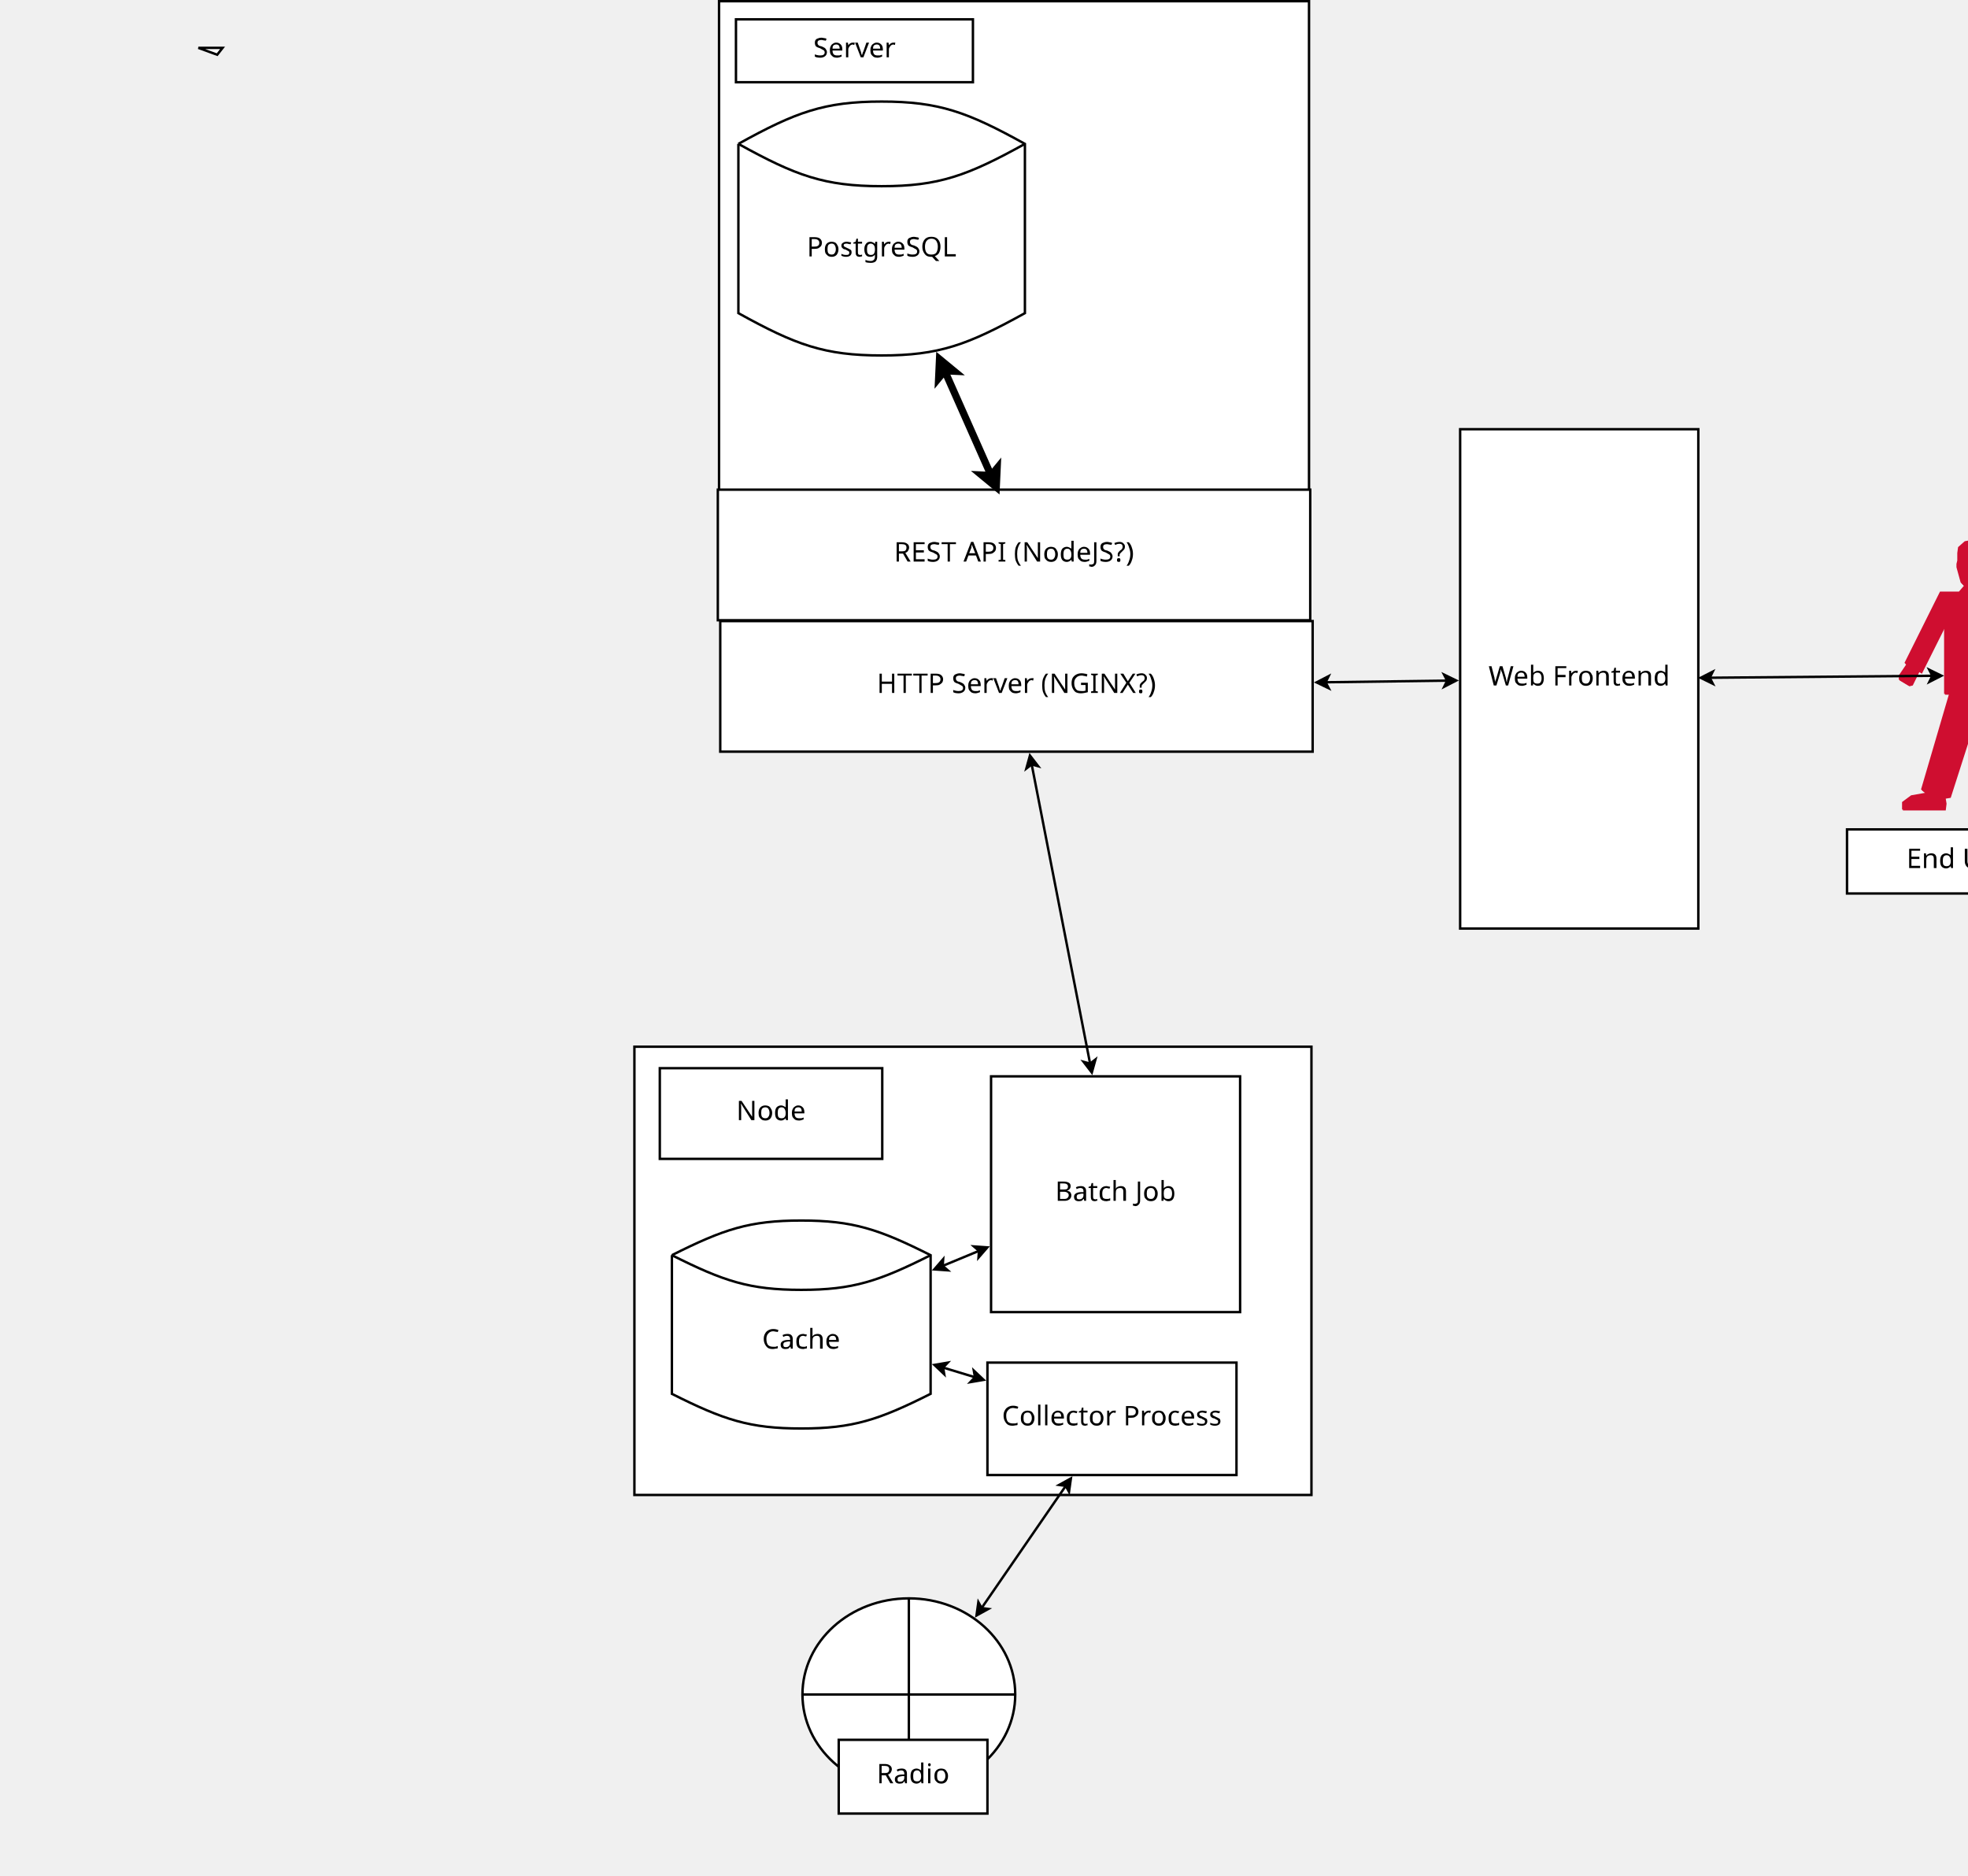
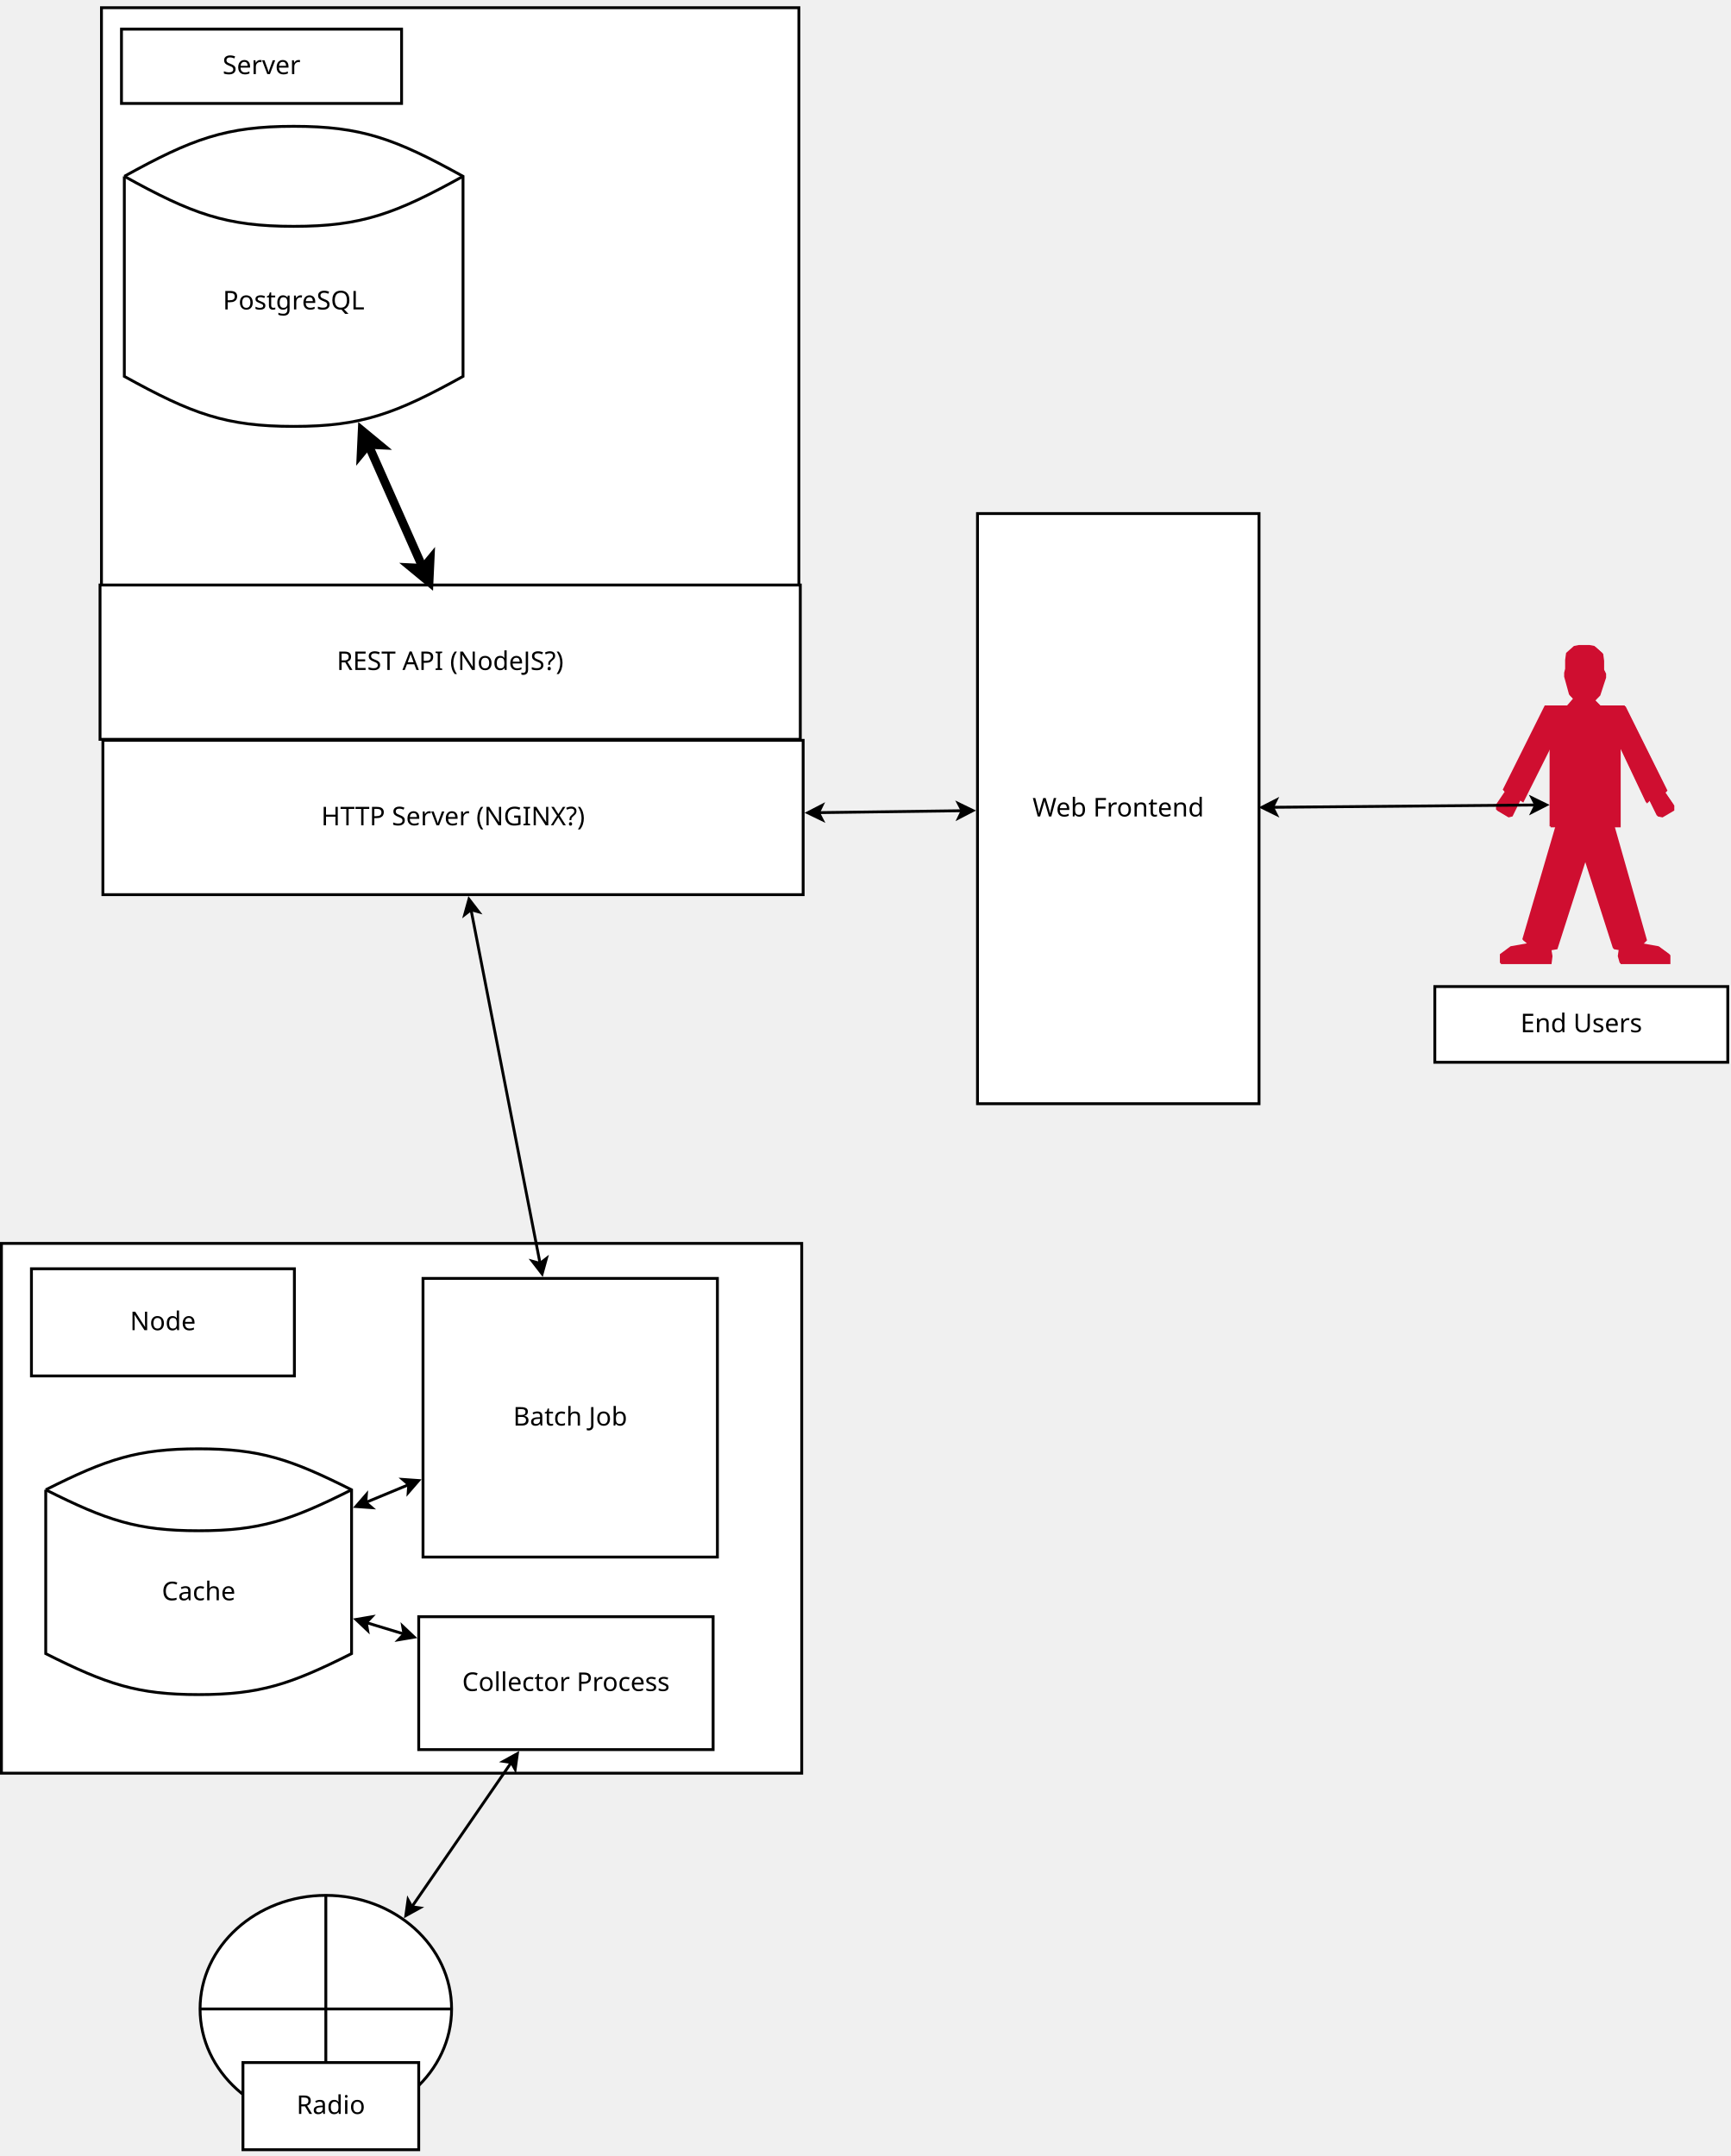
- <svg xmlns="http://www.w3.org/2000/svg" width="78.767cm" height="75.050cm" viewBox="-13.217 2.500 65.550 77.550">
-   <rect x="8.600" y="2.550" width="24.400" height="20.250" fill="#FFFFFF" stroke="none" stroke-width="0" />
-   <rect x="8.600" y="2.550" width="24.400" height="20.250" fill="none" stroke="#000000" stroke-width="0.100" />
-   <rect x="9.300" y="3.300" width="9.800" height="2.600" fill="#FFFFFF" stroke="none" stroke-width="0" />
-   <rect x="9.300" y="3.300" width="9.800" height="2.600" fill="none" stroke="#000000" stroke-width="0.100" />
-   <text x="14.200" y="4.874" fill="#000000" text-anchor="middle" font-size="1.13" font-family="sans" font-style="normal" font-weight="400">
- Server</text>
-   <path stroke="none" fill="#FFFFFF" stroke-width="0.100" d="M 9.400,8.450 C 11.770,7.137 12.955,6.700 15.325,6.700 C 17.695,6.700 18.880,7.137 21.250,8.450 L 21.250,15.450 C 18.880,16.762 17.695,17.200 15.325,17.200 C 12.955,17.200 11.770,16.762 9.400,15.450 L 9.400,8.450 " />
-   <path stroke="#000000" fill="none" stroke-width="0.100" d="M 9.400,8.450 C 11.770,7.137 12.955,6.700 15.325,6.700 C 17.695,6.700 18.880,7.137 21.250,8.450 L 21.250,15.450 C 18.880,16.762 17.695,17.200 15.325,17.200 C 12.955,17.200 11.770,16.762 9.400,15.450 L 9.400,8.450 " />
-   <path stroke="#000000" fill="none" stroke-width="0.100" d="M 9.400,8.450 C 11.770,9.762 12.955,10.200 15.325,10.200 C 17.695,10.200 18.880,9.762 21.250,8.450 " />
-   <text x="15.325" y="13.108" fill="#000000" text-anchor="middle" font-size="1.13" font-family="sans" font-style="normal" font-weight="400">
- PostgreSQL</text>
-   <rect x="8.550" y="22.750" width="24.500" height="5.400" fill="#FFFFFF" stroke="none" stroke-width="0" />
-   <rect x="8.550" y="22.750" width="24.500" height="5.400" fill="none" stroke="#000000" stroke-width="0.100" />
-   <text x="20.800" y="25.723" fill="#000000" text-anchor="middle" font-size="1.13" font-family="sans" font-style="normal" font-weight="400">
- REST API (NodeJS?)</text>
-   <rect x="39.250" y="20.250" width="9.850" height="20.650" fill="#FFFFFF" stroke="none" stroke-width="0" />
-   <rect x="39.250" y="20.250" width="9.850" height="20.650" fill="none" stroke="#000000" stroke-width="0.100" />
-   <text x="44.175" y="30.848" fill="#000000" text-anchor="middle" font-size="1.13" font-family="sans" font-style="normal" font-weight="400">
- Web Frontend</text>
-   <rect x="8.650" y="28.185" width="24.500" height="5.400" fill="#FFFFFF" stroke="none" stroke-width="0" />
-   <rect x="8.650" y="28.185" width="24.500" height="5.400" fill="none" stroke="#000000" stroke-width="0.100" />
-   <text x="20.900" y="31.158" fill="#000000" text-anchor="middle" font-size="1.13" font-family="sans" font-style="normal" font-weight="400">
- HTTP Server (NGINX?)</text>
-   <line x1="19.851" y1="22.163" x2="17.932" y2="17.833" stroke="#000000" stroke-width="0.300" />
-   <polygon fill="#000000" stroke="none" stroke-width="0.300" points="20.064,22.643 19.460,22.145 19.851,22.163 20.100,21.862 " />
-   <polygon fill="none" stroke="#000000" stroke-width="0.300" points="20.064,22.643 19.460,22.145 19.851,22.163 20.100,21.862 " />
-   <polygon fill="#000000" stroke="none" stroke-width="0.300" points="17.719,17.353 18.323,17.851 17.932,17.833 17.683,18.135 " />
-   <polygon fill="none" stroke="#000000" stroke-width="0.300" points="17.719,17.353 18.323,17.851 17.932,17.833 17.683,18.135 " />
-   <line x1="33.687" y1="30.715" x2="38.713" y2="30.648" stroke="#000000" stroke-width="0.100" />
-   <polygon fill="#000000" stroke="none" stroke-width="0.100" points="33.312,30.720 33.809,30.463 33.687,30.715 33.815,30.963 " />
-   <polygon fill="none" stroke="#000000" stroke-width="0.100" points="33.312,30.720 33.809,30.463 33.687,30.715 33.815,30.963 " />
-   <polygon fill="#000000" stroke="none" stroke-width="0.100" points="39.088,30.643 38.591,30.899 38.713,30.648 38.585,30.399 " />
-   <polygon fill="none" stroke="#000000" stroke-width="0.100" points="39.088,30.643 38.591,30.899 38.713,30.648 38.585,30.399 " />
-   <path stroke="none" fill="#CF0E30" stroke-width="0.001" d="M 57.627,29.912 L 57.696,29.981 L 57.391,30.432 L 57.391,30.604 L 57.799,30.848 L 57.936,30.813 L 58.209,30.257 L 58.311,30.326 L 59.265,28.421 L 59.265,31.195 L 59.470,31.195 L 58.311,35.147 L 58.484,35.287 L 57.901,35.390 L 57.526,35.668 L 57.526,35.979 L 59.300,35.979 L 59.333,35.703 L 59.300,35.494 L 59.504,35.459 L 60.491,32.373 L 61.482,35.459 L 61.686,35.494 L 61.651,35.737 L 61.720,35.979 L 63.458,35.979 L 63.458,35.668 L 63.081,35.390 L 62.502,35.287 L 62.640,35.147 L 61.515,31.195 L 61.720,31.195 L 61.720,28.421 L 62.640,30.363 L 62.742,30.257 L 63.015,30.813 L 63.186,30.848 L 63.595,30.604 L 63.595,30.432 L 63.287,29.981 L 63.356,29.912 L 61.890,26.964 L 61.039,26.964 L 60.764,26.686 L 60.118,26.686 L 59.879,26.964 L 59.096,26.964 L 57.627,29.912 " />
-   <path stroke="none" fill="#CF0E30" stroke-width="0.001" d="M 57.664,29.945 L 57.732,30.016 L 57.426,30.466 L 57.426,30.640 L 57.832,30.882 L 57.969,30.848 L 58.242,30.292 L 58.346,30.363 L 59.300,28.455 L 59.300,31.229 L 59.504,31.229 L 58.346,35.183 L 58.515,35.321 L 57.936,35.426 L 57.561,35.703 L 57.561,36.015 L 59.333,36.015 L 59.367,35.737 L 59.333,35.528 L 59.539,35.494 L 60.527,32.409 L 61.515,35.494 L 61.720,35.528 L 61.686,35.772 L 61.753,36.015 L 63.493,36.015 L 63.493,35.703 L 63.117,35.426 L 62.538,35.321 L 62.675,35.183 L 61.551,31.229 L 61.753,31.229 L 61.753,28.455 L 62.675,30.397 L 62.777,30.292 L 63.050,30.848 L 63.218,30.882 L 63.629,30.640 L 63.629,30.466 L 63.321,30.016 L 63.390,29.945 L 61.926,26.997 L 61.071,26.997 L 60.799,26.723 L 60.152,26.723 L 59.912,26.997 L 59.127,26.997 L 57.664,29.945 " />
-   <path stroke="#FF637E" fill="none" stroke-width="0.001" d="M 57.664,29.945 L 57.732,30.016 L 57.426,30.466 L 57.426,30.640 L 57.832,30.882 L 57.969,30.848 L 58.242,30.292 L 58.346,30.363 L 59.300,28.455 L 59.300,31.229 L 59.504,31.229 L 58.346,35.183 L 58.515,35.321 L 57.936,35.426 L 57.561,35.703 L 57.561,36.015 L 59.333,36.015 L 59.367,35.737 L 59.333,35.528 L 59.539,35.494 L 60.527,32.409 L 61.515,35.494 L 61.720,35.528 L 61.686,35.772 L 61.753,36.015 L 63.493,36.015 L 63.493,35.703 L 63.117,35.426 L 62.538,35.321 L 62.675,35.183 L 61.551,31.229 L 61.753,31.229 L 61.753,28.455 L 62.675,30.397 L 62.777,30.292 L 63.050,30.848 L 63.218,30.882 L 63.629,30.640 L 63.629,30.466 L 63.321,30.016 L 63.390,29.945 L 61.926,26.997 L 61.071,26.997 L 60.799,26.723 L 60.152,26.723 L 59.912,26.997 L 59.127,26.997 L 57.664,29.945 " />
-   <path stroke="none" fill="#CF0E30" stroke-width="0.001" d="M 60.664,24.850 L 60.289,24.850 L 60.118,24.883 L 59.843,25.126 L 59.810,25.370 L 59.810,25.680 L 59.776,25.820 L 59.776,25.958 L 59.947,26.581 L 60.118,26.756 L 60.491,26.825 L 60.834,26.756 L 61.001,26.581 L 61.141,26.165 L 61.207,25.958 L 61.207,25.820 L 61.141,25.680 L 61.141,25.370 L 61.107,25.126 L 60.834,24.883 L 60.664,24.850 " />
-   <path stroke="none" fill="#CF0E30" stroke-width="0.001" d="M 60.697,24.883 L 60.322,24.883 L 60.152,24.917 L 59.879,25.159 L 59.843,25.403 L 59.843,25.715 L 59.810,25.853 L 59.810,25.993 L 59.981,26.616 L 60.152,26.792 L 60.527,26.861 L 60.868,26.792 L 61.039,26.616 L 61.174,26.200 L 61.243,25.993 L 61.243,25.853 L 61.174,25.715 L 61.174,25.403 L 61.141,25.159 L 60.868,24.917 L 60.697,24.883 " />
-   <path stroke="#FF637E" fill="none" stroke-width="0.001" d="M 60.697,24.883 L 60.322,24.883 L 60.152,24.917 L 59.879,25.159 L 59.843,25.403 L 59.843,25.715 L 59.810,25.853 L 59.810,25.993 L 59.981,26.616 L 60.152,26.792 L 60.527,26.861 L 60.868,26.792 L 61.039,26.616 L 61.174,26.200 L 61.243,25.993 L 61.243,25.853 L 61.174,25.715 L 61.174,25.403 L 61.141,25.159 L 60.868,24.917 L 60.697,24.883 " />
-   <line x1="58.780" y1="30.447" x2="49.573" y2="30.528" stroke="#000000" stroke-width="0.100" />
-   <polygon fill="#000000" stroke="none" stroke-width="0.100" points="59.155,30.444 58.657,30.698 58.780,30.447 58.652,30.198 " />
-   <polygon fill="none" stroke="#000000" stroke-width="0.100" points="59.155,30.444 58.657,30.698 58.780,30.447 58.652,30.198 " />
-   <polygon fill="#000000" stroke="none" stroke-width="0.100" points="49.198,30.531 49.696,30.277 49.573,30.528 49.700,30.777 " />
-   <polygon fill="none" stroke="#000000" stroke-width="0.100" points="49.198,30.531 49.696,30.277 49.573,30.528 49.700,30.777 " />
-   <rect x="55.250" y="36.800" width="10.250" height="2.650" fill="#FFFFFF" stroke="none" stroke-width="0" />
-   <rect x="55.250" y="36.800" width="10.250" height="2.650" fill="none" stroke="#000000" stroke-width="0.100" />
-   <text x="60.375" y="38.398" fill="#000000" text-anchor="middle" font-size="1.13" font-family="sans" font-style="normal" font-weight="400">
- End Users</text>
-   <rect x="5.100" y="45.787" width="28.000" height="18.537" fill="#FFFFFF" stroke="none" stroke-width="0" />
-   <rect x="5.100" y="45.787" width="28.000" height="18.537" fill="none" stroke="#000000" stroke-width="0.100" />
-   <rect x="6.150" y="46.675" width="9.200" height="3.750" fill="#FFFFFF" stroke="none" stroke-width="0" />
-   <rect x="6.150" y="46.675" width="9.200" height="3.750" fill="none" stroke="#000000" stroke-width="0.100" />
-   <text x="10.750" y="48.824" fill="#000000" text-anchor="middle" font-size="1.13" font-family="sans" font-style="normal" font-weight="400">
- Node</text>
-   <path stroke="none" fill="#FFFFFF" stroke-width="0.100" d="M 6.650,54.408 C 8.790,53.333 9.860,52.975 12.000,52.975 C 14.140,52.975 15.210,53.333 17.350,54.408 L 17.350,60.142 C 15.210,61.217 14.140,61.575 12.000,61.575 C 9.860,61.575 8.790,61.217 6.650,60.142 L 6.650,54.408 " />
-   <path stroke="#000000" fill="none" stroke-width="0.100" d="M 6.650,54.408 C 8.790,53.333 9.860,52.975 12.000,52.975 C 14.140,52.975 15.210,53.333 17.350,54.408 L 17.350,60.142 C 15.210,61.217 14.140,61.575 12.000,61.575 C 9.860,61.575 8.790,61.217 6.650,60.142 L 6.650,54.408 " />
-   <path stroke="#000000" fill="none" stroke-width="0.100" d="M 6.650,54.408 C 8.790,55.483 9.860,55.842 12.000,55.842 C 14.140,55.842 15.210,55.483 17.350,54.408 " />
-   <text x="12.000" y="58.274" fill="#000000" text-anchor="middle" font-size="1.13" font-family="sans" font-style="normal" font-weight="400">
- Cache</text>
-   <rect x="19.850" y="47.012" width="10.300" height="9.750" fill="#FFFFFF" stroke="none" stroke-width="0" />
-   <rect x="19.850" y="47.012" width="10.300" height="9.750" fill="none" stroke="#000000" stroke-width="0.100" />
-   <text x="25.000" y="52.161" fill="#000000" text-anchor="middle" font-size="1.13" font-family="sans" font-style="normal" font-weight="400">
- Batch Job</text>
-   <line x1="19.351" y1="54.229" x2="17.849" y2="54.851" stroke="#000000" stroke-width="0.100" />
-   <polygon fill="#000000" stroke="none" stroke-width="0.100" points="19.697,54.085 19.331,54.507 19.351,54.229 19.140,54.046 " />
-   <polygon fill="none" stroke="#000000" stroke-width="0.100" points="19.697,54.085 19.331,54.507 19.351,54.229 19.140,54.046 " />
-   <polygon fill="#000000" stroke="none" stroke-width="0.100" points="17.503,54.995 17.869,54.572 17.849,54.851 18.060,55.034 " />
-   <polygon fill="none" stroke="#000000" stroke-width="0.100" points="17.503,54.995 17.869,54.572 17.849,54.851 18.060,55.034 " />
-   <line x1="23.946" y1="46.486" x2="21.530" y2="34.112" stroke="#000000" stroke-width="0.100" />
-   <polygon fill="#000000" stroke="none" stroke-width="0.100" points="24.017,46.854 23.676,46.411 23.946,46.486 24.167,46.315 " />
-   <polygon fill="none" stroke="#000000" stroke-width="0.100" points="24.017,46.854 23.676,46.411 23.946,46.486 24.167,46.315 " />
-   <polygon fill="#000000" stroke="none" stroke-width="0.100" points="21.458,33.744 21.799,34.187 21.530,34.112 21.309,34.283 " />
-   <polygon fill="none" stroke="#000000" stroke-width="0.100" points="21.458,33.744 21.799,34.187 21.530,34.112 21.309,34.283 " />
-   <ellipse cx="16.450" cy="72.575" rx="4.400" ry="3.975" fill="#FFFFFF" stroke="none" />
-   <ellipse cx="16.450" cy="72.575" rx="4.400" ry="3.975" fill="none" stroke="#000000" stroke-width="0.100" />
-   <line x1="16.450" y1="68.600" x2="16.450" y2="76.550" stroke="#000000" stroke-width="0.100" />
-   <line x1="12.050" y1="72.575" x2="20.850" y2="72.575" stroke="#000000" stroke-width="0.100" />
-   <rect x="13.550" y="74.450" width="6.150" height="3.050" fill="#FFFFFF" stroke="none" stroke-width="0" />
-   <rect x="13.550" y="74.450" width="6.150" height="3.050" fill="none" stroke="#000000" stroke-width="0.100" />
-   <text x="16.625" y="76.248" fill="#000000" text-anchor="middle" font-size="1.13" font-family="sans" font-style="normal" font-weight="400">
- Radio</text>
-   <rect x="19.700" y="58.850" width="10.300" height="4.650" fill="#FFFFFF" stroke="none" stroke-width="0" />
-   <rect x="19.700" y="58.850" width="10.300" height="4.650" fill="none" stroke="#000000" stroke-width="0.100" />
-   <text x="24.850" y="61.448" fill="#000000" text-anchor="middle" font-size="1.13" font-family="sans" font-style="normal" font-weight="400">
- Collector Process</text>
-   <line x1="17.866" y1="59.055" x2="19.184" y2="59.455" stroke="#000000" stroke-width="0.100" />
-   <polygon fill="#000000" stroke="none" stroke-width="0.100" points="17.507,58.946 18.058,58.852 17.866,59.055 17.913,59.331 " />
-   <polygon fill="none" stroke="#000000" stroke-width="0.100" points="17.507,58.946 18.058,58.852 17.866,59.055 17.913,59.331 " />
-   <polygon fill="#000000" stroke="none" stroke-width="0.100" points="19.543,59.564 18.992,59.658 19.184,59.455 19.137,59.180 " />
-   <polygon fill="none" stroke="#000000" stroke-width="0.100" points="19.543,59.564 18.992,59.658 19.184,59.455 19.137,59.180 " />
-   <line x1="19.460" y1="69.000" x2="22.939" y2="63.949" stroke="#000000" stroke-width="0.100" />
-   <polygon fill="#000000" stroke="none" stroke-width="0.100" points="19.248,69.308 19.325,68.755 19.460,69.000 19.737,69.038 " />
-   <polygon fill="none" stroke="#000000" stroke-width="0.100" points="19.248,69.308 19.325,68.755 19.460,69.000 19.737,69.038 " />
-   <polygon fill="#000000" stroke="none" stroke-width="0.100" points="23.152,63.640 23.074,64.194 22.939,63.949 22.663,63.910 " />
-   <polygon fill="none" stroke="#000000" stroke-width="0.100" points="23.152,63.640 23.074,64.194 22.939,63.949 22.663,63.910 " />
-   <polygon fill="#FFFFFF" stroke="none" stroke-width="0.100" points="-12.933,4.480 -11.933,4.480 -12.155,4.763 " />
-   <polygon fill="none" stroke="#000000" stroke-width="0.100" points="-12.933,4.480 -11.933,4.480 -12.155,4.763 " />
+ <svg xmlns="http://www.w3.org/2000/svg" width="61cm" height="76cm" viewBox="101 49 1211 1502">
+   <text font-size="12.8" style="fill: #000000;text-anchor:start;font-family:sans-serif;font-style:normal;font-weight:normal" x="904" y="247">
+     <tspan x="904" y="247" />
+   </text>
+   <g>
+     <rect style="fill: #ffffff" x="172" y="51" width="488" height="405" />
+     <rect style="fill: none; fill-opacity:0; stroke-width: 2; stroke: #000000" x="172" y="51" width="488" height="405" />
+     <text font-size="12.8" style="fill: #000000;text-anchor:middle;font-family:sans-serif;font-style:normal;font-weight:normal" x="416" y="257.4">
+       <tspan x="416" y="257.4" />
+     </text>
+   </g>
+   <g>
+     <rect style="fill: #ffffff" x="186" y="66" width="196" height="52" />
+     <rect style="fill: none; fill-opacity:0; stroke-width: 2; stroke: #000000" x="186" y="66" width="196" height="52" />
+     <text font-size="18.107" style="fill: #000000;text-anchor:middle;font-family:sans-serif;font-style:normal;font-weight:normal" x="284" y="97.483">
+       <tspan x="284" y="97.483">Server</tspan>
+     </text>
+   </g>
+   <g>
+     <path style="fill: #ffffff" d="M 188 169 C 235.4,142.75 259.1,134 306.5,134 C 353.9,134 377.6,142.75 425,169 L 425,309 C 377.6,335.25 353.9,344 306.5,344 C 259.1,344 235.4,335.25 188,309 L 188,169z" />
+     <path style="fill: none; fill-opacity:0; stroke-width: 2; stroke: #000000" d="M 188 169 C 235.4,142.75 259.1,134 306.5,134 C 353.9,134 377.6,142.75 425,169 L 425,309 C 377.6,335.25 353.9,344 306.5,344 C 259.1,344 235.4,335.25 188,309 L 188,169" />
+     <path style="fill: none; fill-opacity:0; stroke-width: 2; stroke: #000000" d="M 188 169 C 235.4,195.25 259.1,204 306.5,204 C 353.9,204 377.6,195.25 425,169" />
+     <text font-size="18.107" style="fill: #000000;text-anchor:middle;font-family:sans-serif;font-style:normal;font-weight:normal" x="306.5" y="262.159">
+       <tspan x="306.5" y="262.159">PostgreSQL</tspan>
+     </text>
+   </g>
+   <g>
+     <rect style="fill: #ffffff" x="171" y="455" width="490" height="108" />
+     <rect style="fill: none; fill-opacity:0; stroke-width: 2; stroke: #000000" x="171" y="455" width="490" height="108" />
+     <text font-size="18.062" style="fill: #000000;text-anchor:middle;font-family:sans-serif;font-style:normal;font-weight:normal" x="416" y="514.461">
+       <tspan x="416" y="514.461">REST API (NodeJS?)</tspan>
+     </text>
+   </g>
+   <g>
+     <rect style="fill: #ffffff" x="785" y="405" width="197" height="413" />
+     <rect style="fill: none; fill-opacity:0; stroke-width: 2; stroke: #000000" x="785" y="405" width="197" height="413" />
+     <text font-size="18.062" style="fill: #000000;text-anchor:middle;font-family:sans-serif;font-style:normal;font-weight:normal" x="883.5" y="616.961">
+       <tspan x="883.5" y="616.961">Web Frontend</tspan>
+     </text>
+   </g>
+   <g>
+     <rect style="fill: #ffffff" x="173" y="563.7" width="490" height="108" />
+     <rect style="fill: none; fill-opacity:0; stroke-width: 2; stroke: #000000" x="173" y="563.7" width="490" height="108" />
+     <text font-size="18.062" style="fill: #000000;text-anchor:middle;font-family:sans-serif;font-style:normal;font-weight:normal" x="418" y="623.161">
+       <tspan x="418" y="623.161">HTTP Server (NGINX?)</tspan>
+     </text>
+   </g>
+   <g>
+     <line style="fill: none; fill-opacity:0; stroke-width: 6; stroke: #000000" x1="397.028" y1="443.268" x2="358.643" y2="356.656" />
+     <polygon style="fill: #000000" points="401.282,452.867 389.21,442.904 397.028,443.268 402.009,437.232 " />
+     <polygon style="fill: none; fill-opacity:0; stroke-width: 6; stroke: #000000" points="401.282,452.867 389.21,442.904 397.028,443.268 402.009,437.232 " />
+     <polygon style="fill: #000000" points="354.389,347.056 366.461,357.019 358.643,356.656 353.661,362.692 " />
+     <polygon style="fill: none; fill-opacity:0; stroke-width: 6; stroke: #000000" points="354.389,347.056 366.461,357.019 358.643,356.656 353.661,362.692 " />
+   </g>
+   <g>
+     <line style="fill: none; fill-opacity:0; stroke-width: 2; stroke: #000000" x1="673.739" y1="614.294" x2="774.259" y2="612.955" />
+     <polygon style="fill: #000000" points="666.24,614.394 676.173,609.261 673.739,614.294 676.306,619.26 " />
+     <polygon style="fill: none; fill-opacity:0; stroke-width: 2; stroke: #000000" points="666.24,614.394 676.173,609.261 673.739,614.294 676.306,619.26 " />
+     <polygon style="fill: #000000" points="781.759,612.855 771.826,617.988 774.259,612.955 771.693,607.989 " />
+     <polygon style="fill: none; fill-opacity:0; stroke-width: 2; stroke: #000000" points="781.759,612.855 771.826,617.988 774.259,612.955 771.693,607.989 " />
+   </g>
+   <g>
+     <path style="fill: #cf0e30" d="M 1152.53 598.242 L 1153.92,599.623 L 1147.83,608.633 L 1147.83,612.086 L 1155.99,616.952 L 1158.72,616.262 L 1164.18,605.149 L 1166.22,606.53 L 1185.31,568.419 L 1185.31,623.89 L 1189.39,623.89 L 1166.22,702.937 L 1169.68,705.731 L 1158.03,707.803 L 1150.53,713.36 L 1150.53,719.576 L 1186,719.576 L 1186.66,714.05 L 1186,709.875 L 1190.08,709.185 L 1209.83,647.466 L 1229.64,709.185 L 1233.72,709.875 L 1233.03,714.741 L 1234.41,719.576 L 1269.16,719.576 L 1269.16,713.36 L 1261.63,707.803 L 1250.04,705.731 L 1252.8,702.937 L 1230.3,623.89 L 1234.41,623.89 L 1234.41,568.419 L 1252.8,607.252 L 1254.84,605.149 L 1260.31,616.262 L 1263.73,616.952 L 1271.89,612.086 L 1271.89,608.633 L 1265.74,599.623 L 1267.12,598.242 L 1237.8,539.286 L 1220.78,539.286 L 1215.29,533.73 L 1202.36,533.73 L 1197.58,539.286 L 1181.92,539.286 L 1152.53,598.242z" />
+     <path style="fill: #cf0e30" d="M 1153.29 598.901 L 1154.64,600.314 L 1148.52,609.324 L 1148.52,612.808 L 1156.65,617.643 L 1159.38,616.952 L 1164.84,605.839 L 1166.91,607.252 L 1186,569.109 L 1186,624.581 L 1190.08,624.581 L 1166.91,703.659 L 1170.3,706.422 L 1158.72,708.525 L 1151.22,714.05 L 1151.22,720.298 L 1186.66,720.298 L 1187.35,714.741 L 1186.66,710.566 L 1190.77,709.875 L 1210.55,648.188 L 1230.3,709.875 L 1234.41,710.566 L 1233.72,715.432 L 1235.07,720.298 L 1269.85,720.298 L 1269.85,714.05 L 1262.35,708.525 L 1250.76,706.422 L 1253.49,703.659 L 1231.02,624.581 L 1235.07,624.581 L 1235.07,569.109 L 1253.49,607.943 L 1255.54,605.839 L 1261,616.952 L 1264.36,617.643 L 1272.58,612.808 L 1272.58,609.324 L 1266.43,600.314 L 1267.81,598.901 L 1238.52,539.945 L 1221.41,539.945 L 1215.98,534.452 L 1203.05,534.452 L 1198.24,539.945 L 1182.55,539.945 L 1153.29,598.901z" />
+     <path style="fill: none; fill-opacity:0; stroke-width: 0.02; stroke: #ff637e" d="M 1153.29 598.901 L 1154.64,600.314 L 1148.52,609.324 L 1148.52,612.808 L 1156.65,617.643 L 1159.38,616.952 L 1164.84,605.839 L 1166.91,607.252 L 1186,569.109 L 1186,624.581 L 1190.08,624.581 L 1166.91,703.659 L 1170.3,706.422 L 1158.72,708.525 L 1151.22,714.05 L 1151.22,720.298 L 1186.66,720.298 L 1187.35,714.741 L 1186.66,710.566 L 1190.77,709.875 L 1210.55,648.188 L 1230.3,709.875 L 1234.41,710.566 L 1233.72,715.432 L 1235.07,720.298 L 1269.85,720.298 L 1269.85,714.05 L 1262.35,708.525 L 1250.76,706.422 L 1253.49,703.659 L 1231.02,624.581 L 1235.07,624.581 L 1235.07,569.109 L 1253.49,607.943 L 1255.54,605.839 L 1261,616.952 L 1264.36,617.643 L 1272.58,612.808 L 1272.58,609.324 L 1266.43,600.314 L 1267.81,598.901 L 1238.52,539.945 L 1221.41,539.945 L 1215.98,534.452 L 1203.05,534.452 L 1198.24,539.945 L 1182.55,539.945 L 1153.29,598.901" />
+     <path style="fill: #cf0e30" d="M 1213.28 497 L 1205.78,497 L 1202.36,497.659 L 1196.86,502.525 L 1196.2,507.391 L 1196.2,513.607 L 1195.51,516.401 L 1195.51,519.163 L 1198.93,531.626 L 1202.36,535.111 L 1209.83,536.492 L 1216.67,535.111 L 1220.03,531.626 L 1222.82,523.307 L 1224.14,519.163 L 1224.14,516.401 L 1222.82,513.607 L 1222.82,507.391 L 1222.13,502.525 L 1216.67,497.659 L 1213.28,497z" />
+     <path style="fill: #cf0e30" d="M 1213.94 497.659 L 1206.44,497.659 L 1203.05,498.35 L 1197.58,503.184 L 1196.86,508.05 L 1196.86,514.297 L 1196.2,517.06 L 1196.2,519.854 L 1199.62,532.317 L 1203.05,535.833 L 1210.55,537.214 L 1217.36,535.833 L 1220.78,532.317 L 1223.48,523.998 L 1224.86,519.854 L 1224.86,517.06 L 1223.48,514.297 L 1223.48,508.05 L 1222.82,503.184 L 1217.36,498.35 L 1213.94,497.659z" />
+     <path style="fill: none; fill-opacity:0; stroke-width: 0.02; stroke: #ff637e" d="M 1213.94 497.659 L 1206.44,497.659 L 1203.05,498.35 L 1197.58,503.184 L 1196.86,508.05 L 1196.86,514.297 L 1196.2,517.06 L 1196.2,519.854 L 1199.62,532.317 L 1203.05,535.833 L 1210.55,537.214 L 1217.36,535.833 L 1220.78,532.317 L 1223.48,523.998 L 1224.86,519.854 L 1224.86,517.06 L 1223.48,514.297 L 1223.48,508.05 L 1222.82,503.184 L 1217.36,498.35 L 1213.94,497.659" />
+   </g>
+   <g>
+     <line style="fill: none; fill-opacity:0; stroke-width: 2; stroke: #000000" x1="1175.59" y1="608.945" x2="991.466" y2="610.556" />
+     <polygon style="fill: #000000" points="1183.09,608.88 1173.13,613.967 1175.59,608.945 1173.05,603.967 " />
+     <polygon style="fill: none; fill-opacity:0; stroke-width: 2; stroke: #000000" points="1183.09,608.88 1173.13,613.967 1175.59,608.945 1173.05,603.967 " />
+     <polygon style="fill: #000000" points="983.966,610.621 993.922,605.534 991.466,610.556 994.009,615.534 " />
+     <polygon style="fill: none; fill-opacity:0; stroke-width: 2; stroke: #000000" points="983.966,610.621 993.922,605.534 991.466,610.556 994.009,615.534 " />
+   </g>
+   <g>
+     <rect style="fill: #ffffff" x="1105" y="736" width="205" height="53" />
+     <rect style="fill: none; fill-opacity:0; stroke-width: 2; stroke: #000000" x="1105" y="736" width="205" height="53" />
+     <text font-size="18.062" style="fill: #000000;text-anchor:middle;font-family:sans-serif;font-style:normal;font-weight:normal" x="1207.5" y="767.961">
+       <tspan x="1207.5" y="767.961">End Users</tspan>
+     </text>
+   </g>
+   <g>
+     <rect style="fill: #ffffff" x="102" y="915.75" width="560" height="370.75" />
+     <rect style="fill: none; fill-opacity:0; stroke-width: 2; stroke: #000000" x="102" y="915.75" width="560" height="370.75" />
+     <text font-size="12.8" style="fill: #000000;text-anchor:middle;font-family:sans-serif;font-style:normal;font-weight:normal" x="382" y="1105.03">
+       <tspan x="382" y="1105.03" />
+     </text>
+   </g>
+   <g>
+     <rect style="fill: #ffffff" x="123" y="933.5" width="184" height="75" />
+     <rect style="fill: none; fill-opacity:0; stroke-width: 2; stroke: #000000" x="123" y="933.5" width="184" height="75" />
+     <text font-size="18.107" style="fill: #000000;text-anchor:middle;font-family:sans-serif;font-style:normal;font-weight:normal" x="215" y="976.483">
+       <tspan x="215" y="976.483">Node</tspan>
+     </text>
+   </g>
+   <g>
+     <path style="fill: #ffffff" d="M 133 1088.17 C 175.8,1066.67 197.2,1059.5 240,1059.5 C 282.8,1059.5 304.2,1066.67 347,1088.17 L 347,1202.83 C 304.2,1224.33 282.8,1231.5 240,1231.5 C 197.2,1231.5 175.8,1224.33 133,1202.83 L 133,1088.17z" />
+     <path style="fill: none; fill-opacity:0; stroke-width: 2; stroke: #000000" d="M 133 1088.17 C 175.8,1066.67 197.2,1059.5 240,1059.5 C 282.8,1059.5 304.2,1066.67 347,1088.17 L 347,1202.83 C 304.2,1224.33 282.8,1231.5 240,1231.5 C 197.2,1231.5 175.8,1224.33 133,1202.83 L 133,1088.17" />
+     <path style="fill: none; fill-opacity:0; stroke-width: 2; stroke: #000000" d="M 133 1088.17 C 175.8,1109.67 197.2,1116.83 240,1116.83 C 282.8,1116.83 304.2,1109.67 347,1088.17" />
+     <text font-size="18.062" style="fill: #000000;text-anchor:middle;font-family:sans-serif;font-style:normal;font-weight:normal" x="240" y="1165.48">
+       <tspan x="240" y="1165.48">Cache</tspan>
+     </text>
+   </g>
+   <g>
+     <rect style="fill: #ffffff" x="397" y="940.25" width="206" height="195" />
+     <rect style="fill: none; fill-opacity:0; stroke-width: 2; stroke: #000000" x="397" y="940.25" width="206" height="195" />
+     <text font-size="18.062" style="fill: #000000;text-anchor:middle;font-family:sans-serif;font-style:normal;font-weight:normal" x="500" y="1043.21">
+       <tspan x="500" y="1043.21">Batch Job</tspan>
+     </text>
+   </g>
+   <g>
+     <line style="fill: none; fill-opacity:0; stroke-width: 2; stroke: #000000" x1="387.015" y1="1084.57" x2="356.984" y2="1097.02" />
+     <polygon style="fill: #000000" points="393.944,1081.7 386.62,1090.15 387.015,1084.57 382.791,1080.91 " />
+     <polygon style="fill: none; fill-opacity:0; stroke-width: 2; stroke: #000000" points="393.944,1081.7 386.62,1090.15 387.015,1084.57 382.791,1080.91 " />
+     <polygon style="fill: #000000" points="350.055,1099.89 357.379,1091.44 356.984,1097.02 361.208,1100.68 " />
+     <polygon style="fill: none; fill-opacity:0; stroke-width: 2; stroke: #000000" points="350.055,1099.89 357.379,1091.44 356.984,1097.02 361.208,1100.68 " />
+   </g>
+   <g>
+     <line style="fill: none; fill-opacity:0; stroke-width: 2; stroke: #000000" x1="478.911" y1="929.719" x2="430.601" y2="682.249" />
+     <polygon style="fill: #000000" points="480.348,937.081 473.524,928.224 478.911,929.719 483.339,926.308 " />
+     <polygon style="fill: none; fill-opacity:0; stroke-width: 2; stroke: #000000" points="480.348,937.081 473.524,928.224 478.911,929.719 483.339,926.308 " />
+     <polygon style="fill: #000000" points="429.164,674.888 435.987,683.745 430.601,682.249 426.173,685.66 " />
+     <polygon style="fill: none; fill-opacity:0; stroke-width: 2; stroke: #000000" points="429.164,674.888 435.987,683.745 430.601,682.249 426.173,685.66 " />
+   </g>
+   <g>
+     <ellipse style="fill: #ffffff" cx="329" cy="1451.5" rx="88" ry="79.5" />
+     <ellipse style="fill: none; fill-opacity:0; stroke-width: 2; stroke: #000000" cx="329" cy="1451.5" rx="88" ry="79.5" />
+     <line style="fill: none; fill-opacity:0; stroke-width: 2; stroke: #000000" x1="329" y1="1372" x2="329" y2="1531" />
+     <line style="fill: none; fill-opacity:0; stroke-width: 2; stroke: #000000" x1="241" y1="1451.5" x2="417" y2="1451.5" />
+   </g>
+   <g>
+     <rect style="fill: #ffffff" x="271" y="1489" width="123" height="61" />
+     <rect style="fill: none; fill-opacity:0; stroke-width: 2; stroke: #000000" x="271" y="1489" width="123" height="61" />
+     <text font-size="18.062" style="fill: #000000;text-anchor:middle;font-family:sans-serif;font-style:normal;font-weight:normal" x="332.5" y="1524.96">
+       <tspan x="332.5" y="1524.96">Radio</tspan>
+     </text>
+   </g>
+   <g>
+     <rect style="fill: #ffffff" x="394" y="1177" width="206" height="93" />
+     <rect style="fill: none; fill-opacity:0; stroke-width: 2; stroke: #000000" x="394" y="1177" width="206" height="93" />
+     <text font-size="18.062" style="fill: #000000;text-anchor:middle;font-family:sans-serif;font-style:normal;font-weight:normal" x="497" y="1228.96">
+       <tspan x="497" y="1228.96">Collector Process</tspan>
+     </text>
+   </g>
+   <g>
+     <line style="fill: none; fill-opacity:0; stroke-width: 2; stroke: #000000" x1="357.315" y1="1181.11" x2="383.677" y2="1189.11" />
+     <polygon style="fill: #000000" points="350.138,1178.93 361.159,1177.05 357.315,1181.11 358.255,1186.62 " />
+     <polygon style="fill: none; fill-opacity:0; stroke-width: 2; stroke: #000000" points="350.138,1178.93 361.159,1177.05 357.315,1181.11 358.255,1186.62 " />
+     <polygon style="fill: #000000" points="390.854,1191.28 379.833,1193.16 383.677,1189.11 382.737,1183.6 " />
+     <polygon style="fill: none; fill-opacity:0; stroke-width: 2; stroke: #000000" points="390.854,1191.28 379.833,1193.16 383.677,1189.11 382.737,1183.6 " />
+   </g>
+   <g>
+     <line style="fill: none; fill-opacity:0; stroke-width: 2; stroke: #000000" x1="389.207" y1="1379.99" x2="458.788" y2="1278.98" />
+     <polygon style="fill: #000000" points="384.953,1386.17 386.507,1375.1 389.207,1379.99 394.743,1380.77 " />
+     <polygon style="fill: none; fill-opacity:0; stroke-width: 2; stroke: #000000" points="384.953,1386.17 386.507,1375.1 389.207,1379.99 394.743,1380.77 " />
+     <polygon style="fill: #000000" points="463.042,1272.8 461.487,1283.87 458.788,1278.98 453.252,1278.2 " />
+     <polygon style="fill: none; fill-opacity:0; stroke-width: 2; stroke: #000000" points="463.042,1272.8 461.487,1283.87 458.788,1278.98 453.252,1278.2 " />
+   </g>
</svg>
